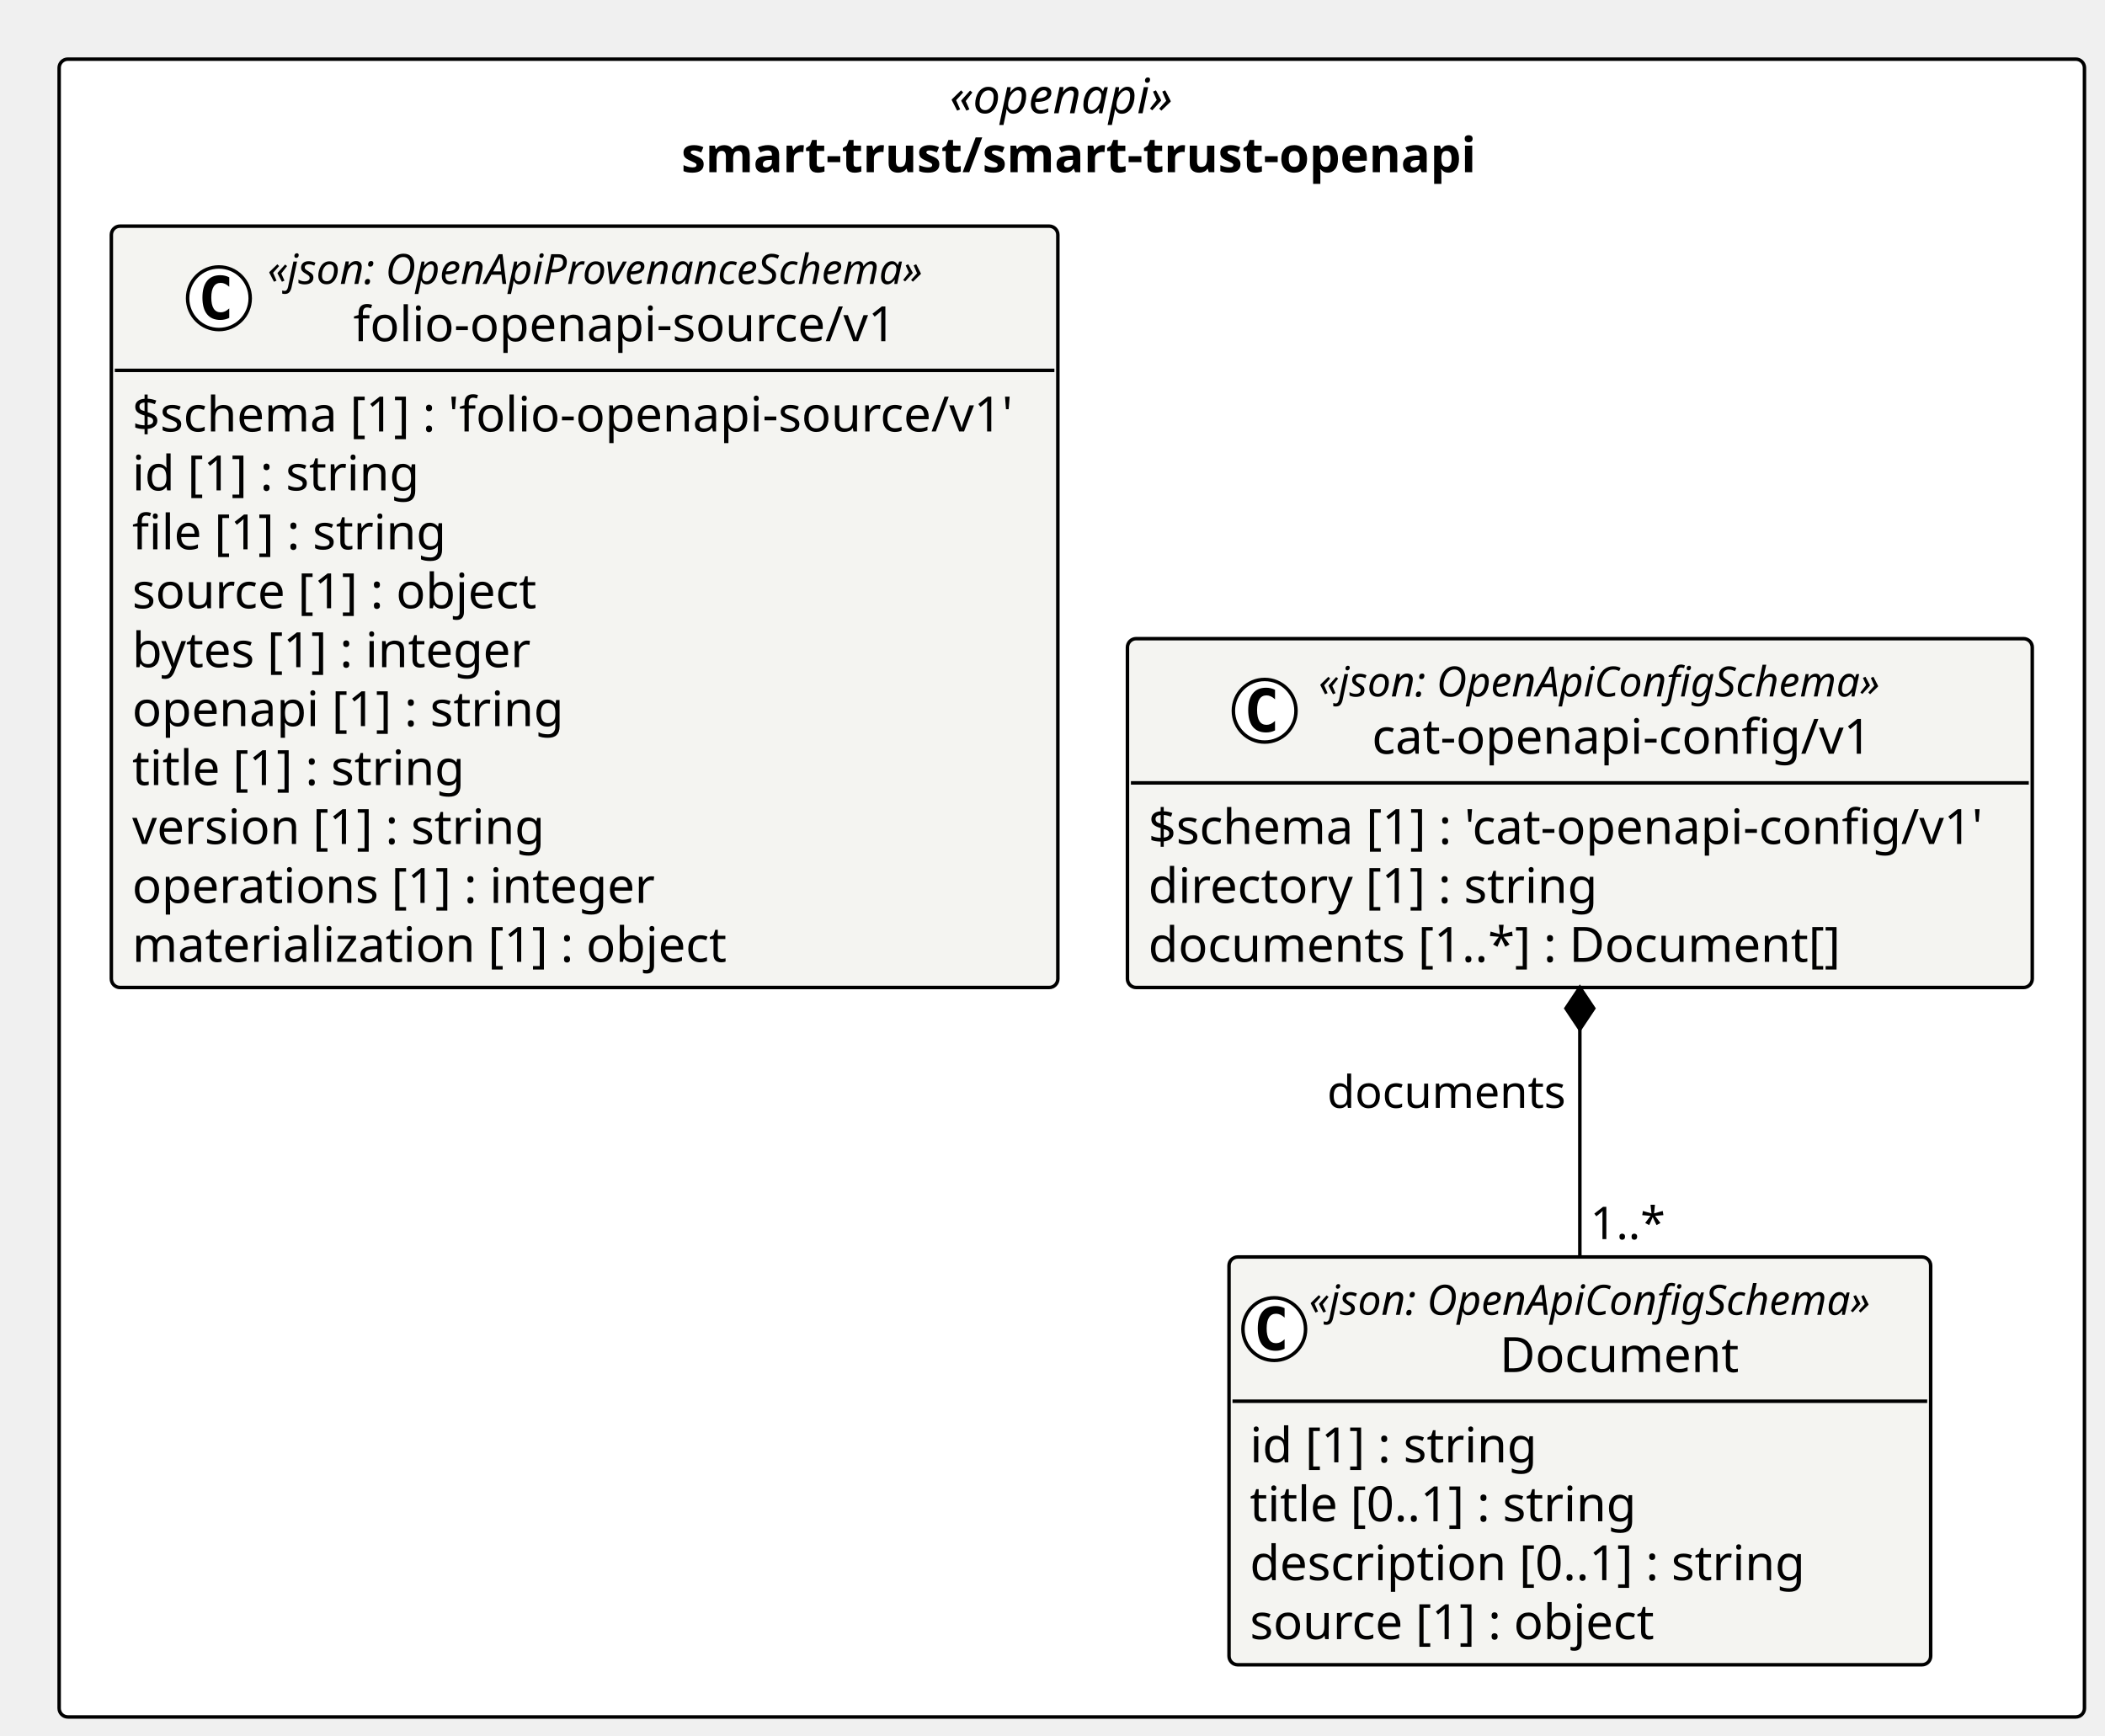
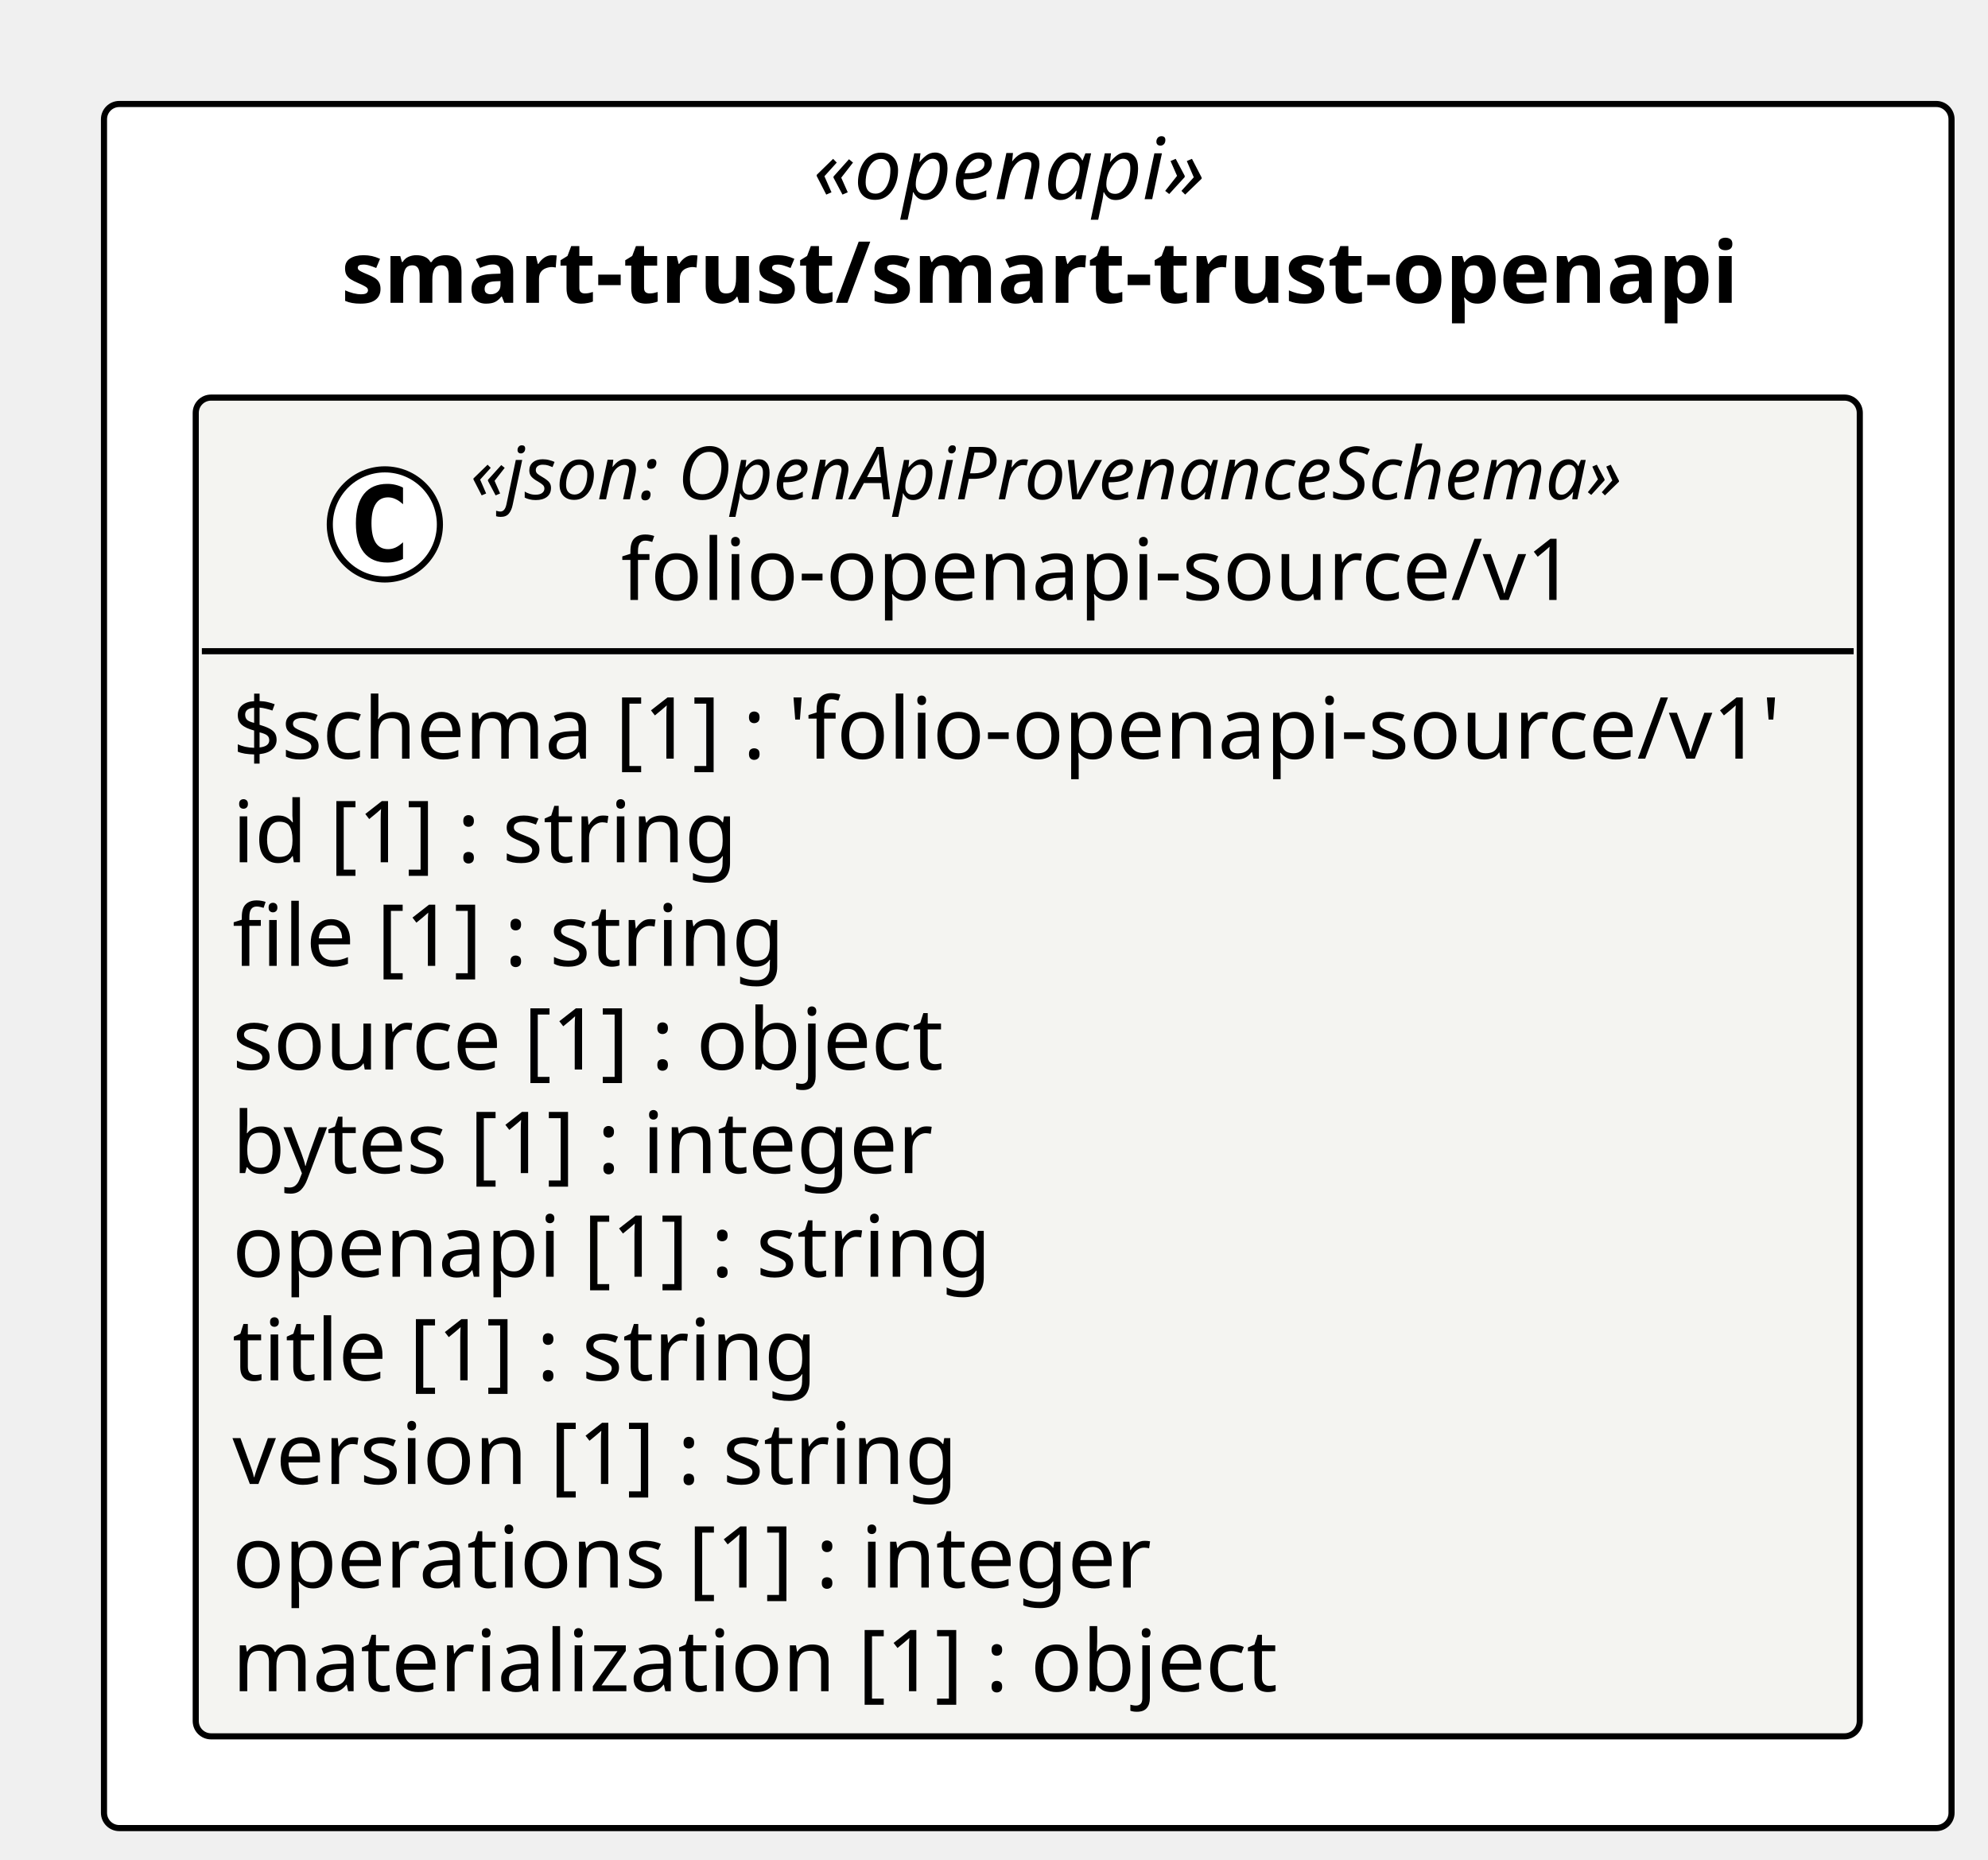
- <svg xmlns="http://www.w3.org/2000/svg" contentStyleType="text/css" height="499px" preserveAspectRatio="none" style="width:605px;height:499px;background:#FFFFFF;" version="1.1" viewBox="0 0 605 499" width="605px" zoomAndPan="magnify">
+ <svg xmlns="http://www.w3.org/2000/svg" contentStyleType="text/css" height="304px" preserveAspectRatio="none" style="width:325px;height:304px;background:#FFFFFF;" version="1.1" viewBox="0 0 325 304" width="325px" zoomAndPan="magnify">
  <defs />
  <g>
-     <rect fill="#FFFFFF" height="476.529" rx="2.5" ry="2.5" style="stroke:#000000;stroke-width:1.0;" width="582.095" x="17" y="17" />
-     <text fill="#000000" font-family="Verdana" font-size="14" font-style="italic" lengthAdjust="spacing" textLength="70.205" x="272.945" y="32.562">«openapi»</text>
-     <text fill="#000000" font-family="Verdana" font-size="14" font-weight="bold" lengthAdjust="spacing" textLength="224.465" x="195.815" y="49.502">smart-trust/smart-trust-openapi</text>
+     <rect fill="#FFFFFF" height="281.853" rx="2.5" ry="2.5" style="stroke:#000000;stroke-width:1.0;" width="302.039" x="17" y="17" />
+     <text fill="#000000" font-family="Verdana" font-size="14" font-style="italic" lengthAdjust="spacing" textLength="70.205" x="132.917" y="32.562">«openapi»</text>
+     <text fill="#000000" font-family="Verdana" font-size="14" font-weight="bold" lengthAdjust="spacing" textLength="224.465" x="55.787" y="49.502">smart-trust/smart-trust-openapi</text>
    <g id="elem_smart_trust_smart_trust_openapi_folio_openapi_source_v1_folio_openapi_source_v1">
      <rect codeLine="11" fill="#F4F4F1" height="218.853" id="smart_trust_smart_trust_openapi_folio_openapi_source_v1_folio_openapi_source_v1" rx="2.5" ry="2.5" style="stroke:#000000;stroke-width:1.0;" width="272.039" x="32" y="65" />
      <ellipse cx="62.916" cy="85.73" fill="#FFFFFF" rx="9" ry="9" style="stroke:#000000;stroke-width:1.0;" />
      <path d="M65.885,91.37 Q65.307,91.667 64.666,91.808 Q64.026,91.964 63.323,91.964 Q60.823,91.964 59.495,90.323 Q58.182,88.667 58.182,85.542 Q58.182,82.417 59.495,80.761 Q60.823,79.105 63.323,79.105 Q64.026,79.105 64.666,79.261 Q65.323,79.417 65.885,79.714 L65.885,82.433 Q65.26,81.855 64.666,81.589 Q64.073,81.308 63.448,81.308 Q62.104,81.308 61.416,82.386 Q60.729,83.448 60.729,85.542 Q60.729,87.636 61.416,88.714 Q62.104,89.776 63.448,89.776 Q64.073,89.776 64.666,89.511 Q65.26,89.23 65.885,88.651 L65.885,91.37 Z " fill="#000000" />
      <text fill="#000000" font-family="Verdana" font-size="12" font-style="italic" lengthAdjust="spacing" textLength="208.225" x="76.898" y="81.625">«json: OpenApiProvenanceSchema»</text>
      <text fill="#000000" font-family="Verdana" font-size="14" lengthAdjust="spacing" textLength="158.956" x="101.532" y="98.082">folio-openapi-source/v1</text>
      <line style="stroke:#000000;stroke-width:1.0;" x1="33" x2="303.039" y1="106.459" y2="106.459" />
      <text fill="#000000" font-family="Verdana" font-size="14" lengthAdjust="spacing" textLength="260.039" x="38" y="124.022">$schema [1] : 'folio-openapi-source/v1'</text>
      <text fill="#000000" font-family="Verdana" font-size="14" lengthAdjust="spacing" textLength="81.204" x="38" y="140.961">id [1] : string</text>
      <text fill="#000000" font-family="Verdana" font-size="14" lengthAdjust="spacing" textLength="89.366" x="38" y="157.9">file [1] : string</text>
      <text fill="#000000" font-family="Verdana" font-size="14" lengthAdjust="spacing" textLength="118.344" x="38" y="174.84">source [1] : object</text>
      <text fill="#000000" font-family="Verdana" font-size="14" lengthAdjust="spacing" textLength="114.748" x="38" y="191.779">bytes [1] : integer</text>
      <text fill="#000000" font-family="Verdana" font-size="14" lengthAdjust="spacing" textLength="122.466" x="38" y="208.719">openapi [1] : string</text>
      <text fill="#000000" font-family="Verdana" font-size="14" lengthAdjust="spacing" textLength="93.345" x="38" y="225.658">title [1] : string</text>
      <text fill="#000000" font-family="Verdana" font-size="14" lengthAdjust="spacing" textLength="117.988" x="38" y="242.598">version [1] : string</text>
      <text fill="#000000" font-family="Verdana" font-size="14" lengthAdjust="spacing" textLength="148.463" x="38" y="259.537">operations [1] : integer</text>
      <text fill="#000000" font-family="Verdana" font-size="14" lengthAdjust="spacing" textLength="169.251" x="38" y="276.477">materialization [1] : object</text>
    </g>
-     <g id="elem_smart_trust_smart_trust_openapi_cat_openapi_config_v1_Document">
-       <rect codeLine="23" fill="#F4F4F1" height="117.217" id="smart_trust_smart_trust_openapi_cat_openapi_config_v1_Document" rx="2.5" ry="2.5" style="stroke:#000000;stroke-width:1.0;" width="201.662" x="353.236" y="361.312" />
-       <ellipse cx="366.236" cy="382.042" fill="#FFFFFF" rx="9" ry="9" style="stroke:#000000;stroke-width:1.0;" />
-       <path d="M369.205,387.683 Q368.627,387.979 367.986,388.12 Q367.345,388.276 366.642,388.276 Q364.142,388.276 362.814,386.636 Q361.502,384.979 361.502,381.854 Q361.502,378.729 362.814,377.073 Q364.142,375.417 366.642,375.417 Q367.345,375.417 367.986,375.573 Q368.642,375.729 369.205,376.026 L369.205,378.745 Q368.58,378.167 367.986,377.901 Q367.392,377.62 366.767,377.62 Q365.423,377.62 364.736,378.698 Q364.048,379.761 364.048,381.854 Q364.048,383.948 364.736,385.026 Q365.423,386.089 366.767,386.089 Q367.392,386.089 367.986,385.823 Q368.58,385.542 369.205,384.964 L369.205,387.683 Z " fill="#000000" />
-       <text fill="#000000" font-family="Verdana" font-size="12" font-style="italic" lengthAdjust="spacing" textLength="177.662" x="376.236" y="377.938">«json: OpenApiConfigSchema»</text>
-       <text fill="#000000" font-family="Verdana" font-size="14" lengthAdjust="spacing" textLength="68.052" x="431.041" y="394.394">Document</text>
-       <line style="stroke:#000000;stroke-width:1.0;" x1="354.236" x2="553.898" y1="402.772" y2="402.772" />
-       <text fill="#000000" font-family="Verdana" font-size="14" lengthAdjust="spacing" textLength="81.204" x="359.236" y="420.334">id [1] : string</text>
-       <text fill="#000000" font-family="Verdana" font-size="14" lengthAdjust="spacing" textLength="110.243" x="359.236" y="437.273">title [0..1] : string</text>
-       <text fill="#000000" font-family="Verdana" font-size="14" lengthAdjust="spacing" textLength="160.132" x="359.236" y="454.213">description [0..1] : string</text>
-       <text fill="#000000" font-family="Verdana" font-size="14" lengthAdjust="spacing" textLength="118.344" x="359.236" y="471.152">source [1] : object</text>
-     </g>
-     <g id="elem_smart_trust_smart_trust_openapi_cat_openapi_config_v1_cat_openapi_config_v1">
-       <rect codeLine="29" fill="#F4F4F1" height="100.277" id="smart_trust_smart_trust_openapi_cat_openapi_config_v1_cat_openapi_config_v1" rx="2.5" ry="2.5" style="stroke:#000000;stroke-width:1.0;" width="260.056" x="324.039" y="183.576" />
-       <ellipse cx="363.486" cy="204.306" fill="#FFFFFF" rx="9" ry="9" style="stroke:#000000;stroke-width:1.0;" />
-       <path d="M366.455,209.946 Q365.877,210.243 365.236,210.384 Q364.595,210.54 363.892,210.54 Q361.392,210.54 360.064,208.899 Q358.752,207.243 358.752,204.118 Q358.752,200.993 360.064,199.337 Q361.392,197.681 363.892,197.681 Q364.595,197.681 365.236,197.837 Q365.892,197.993 366.455,198.29 L366.455,201.009 Q365.83,200.431 365.236,200.165 Q364.642,199.884 364.017,199.884 Q362.673,199.884 361.986,200.962 Q361.298,202.024 361.298,204.118 Q361.298,206.212 361.986,207.29 Q362.673,208.352 364.017,208.352 Q364.642,208.352 365.236,208.087 Q365.83,207.806 366.455,207.227 L366.455,209.946 Z " fill="#000000" />
-       <text fill="#000000" font-family="Verdana" font-size="12" font-style="italic" lengthAdjust="spacing" textLength="177.662" x="378.986" y="200.201">«json: OpenApiConfigSchema»</text>
-       <text fill="#000000" font-family="Verdana" font-size="14" lengthAdjust="spacing" textLength="146.973" x="394.331" y="216.658">cat-openapi-config/v1</text>
-       <line style="stroke:#000000;stroke-width:1.0;" x1="325.039" x2="583.095" y1="225.035" y2="225.035" />
-       <text fill="#000000" font-family="Verdana" font-size="14" lengthAdjust="spacing" textLength="248.056" x="330.039" y="242.598">$schema [1] : 'cat-openapi-config/v1'</text>
-       <text fill="#000000" font-family="Verdana" font-size="14" lengthAdjust="spacing" textLength="128.748" x="330.039" y="259.537">directory [1] : string</text>
-       <text fill="#000000" font-family="Verdana" font-size="14" lengthAdjust="spacing" textLength="199.008" x="330.039" y="276.477">documents [1..*] : Document[]</text>
-     </g>
-     <line style="stroke:#000000;stroke-width:1.0;" x1="454.067" x2="454.067" y1="283.853" y2="361.312" />
-     <polygon fill="#000000" points="454.067,283.853,450.067,289.853,454.067,295.853,458.067,289.853,454.067,283.853" style="stroke:#000000;stroke-width:1.0;" />
-     <text fill="#000000" font-family="Verdana" font-size="13" lengthAdjust="spacing" textLength="68.631" x="381.436" y="318.447">documents</text>
-     <text fill="#000000" font-family="Verdana" font-size="13" lengthAdjust="spacing" textLength="19.291" x="457.067" y="356.177">1..*</text>
  </g>
</svg>
